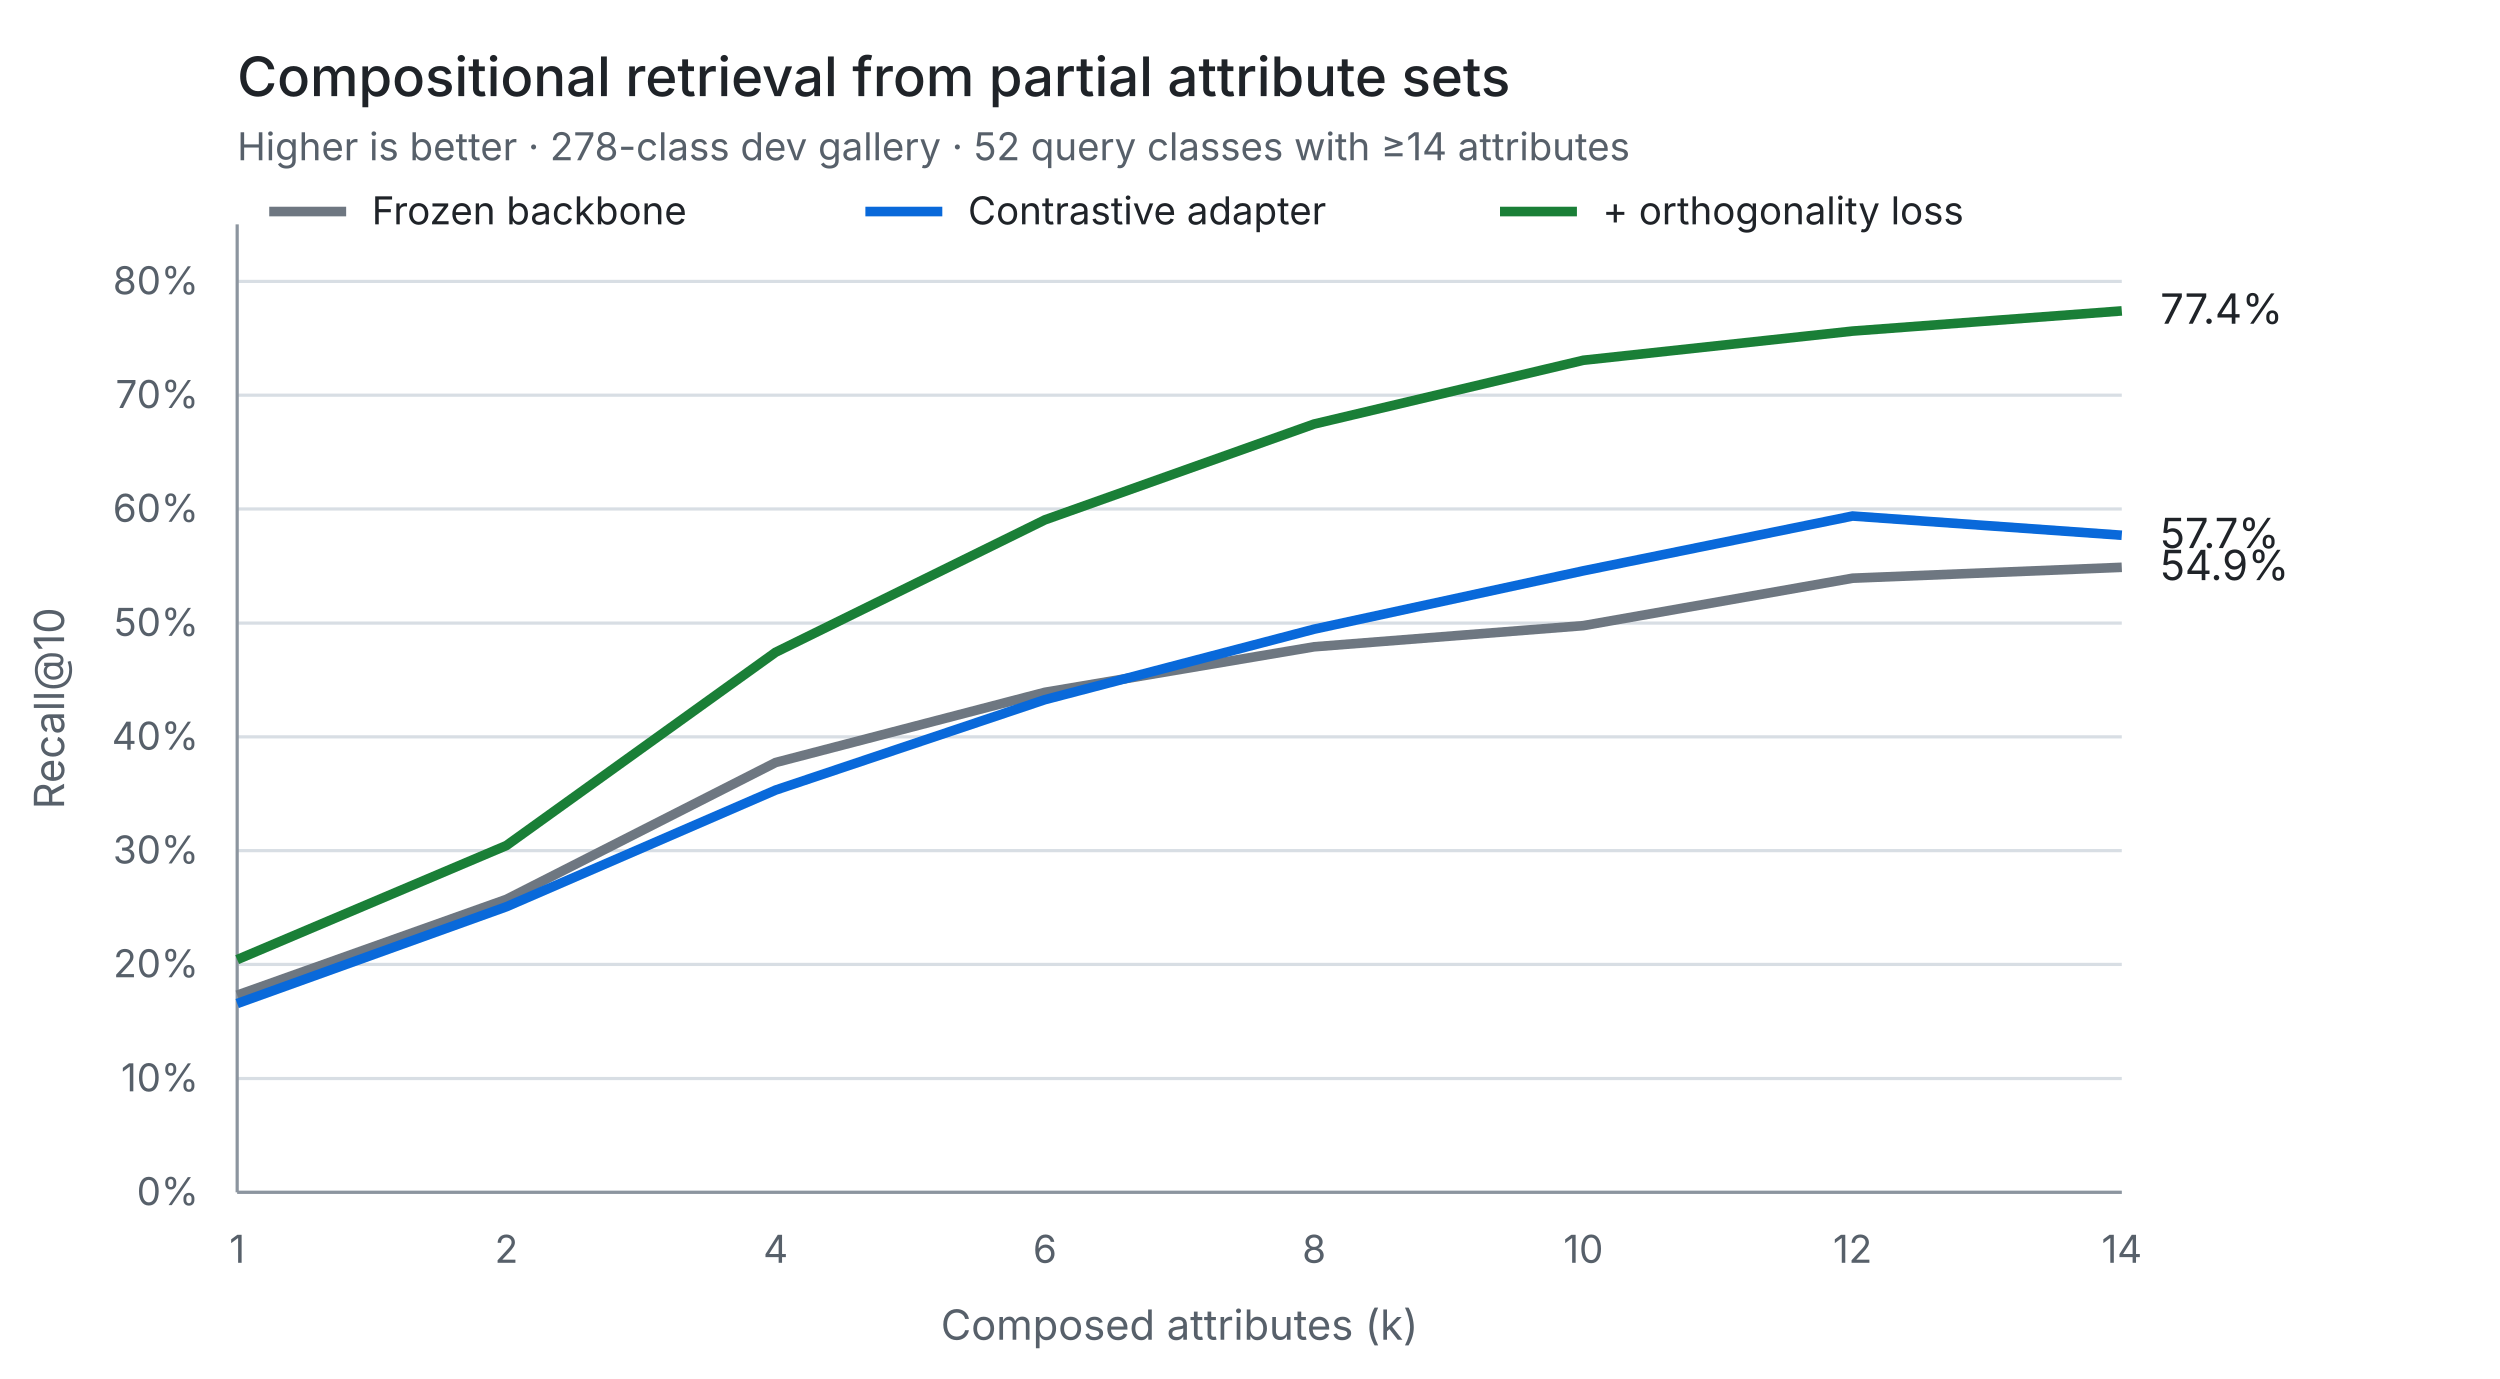
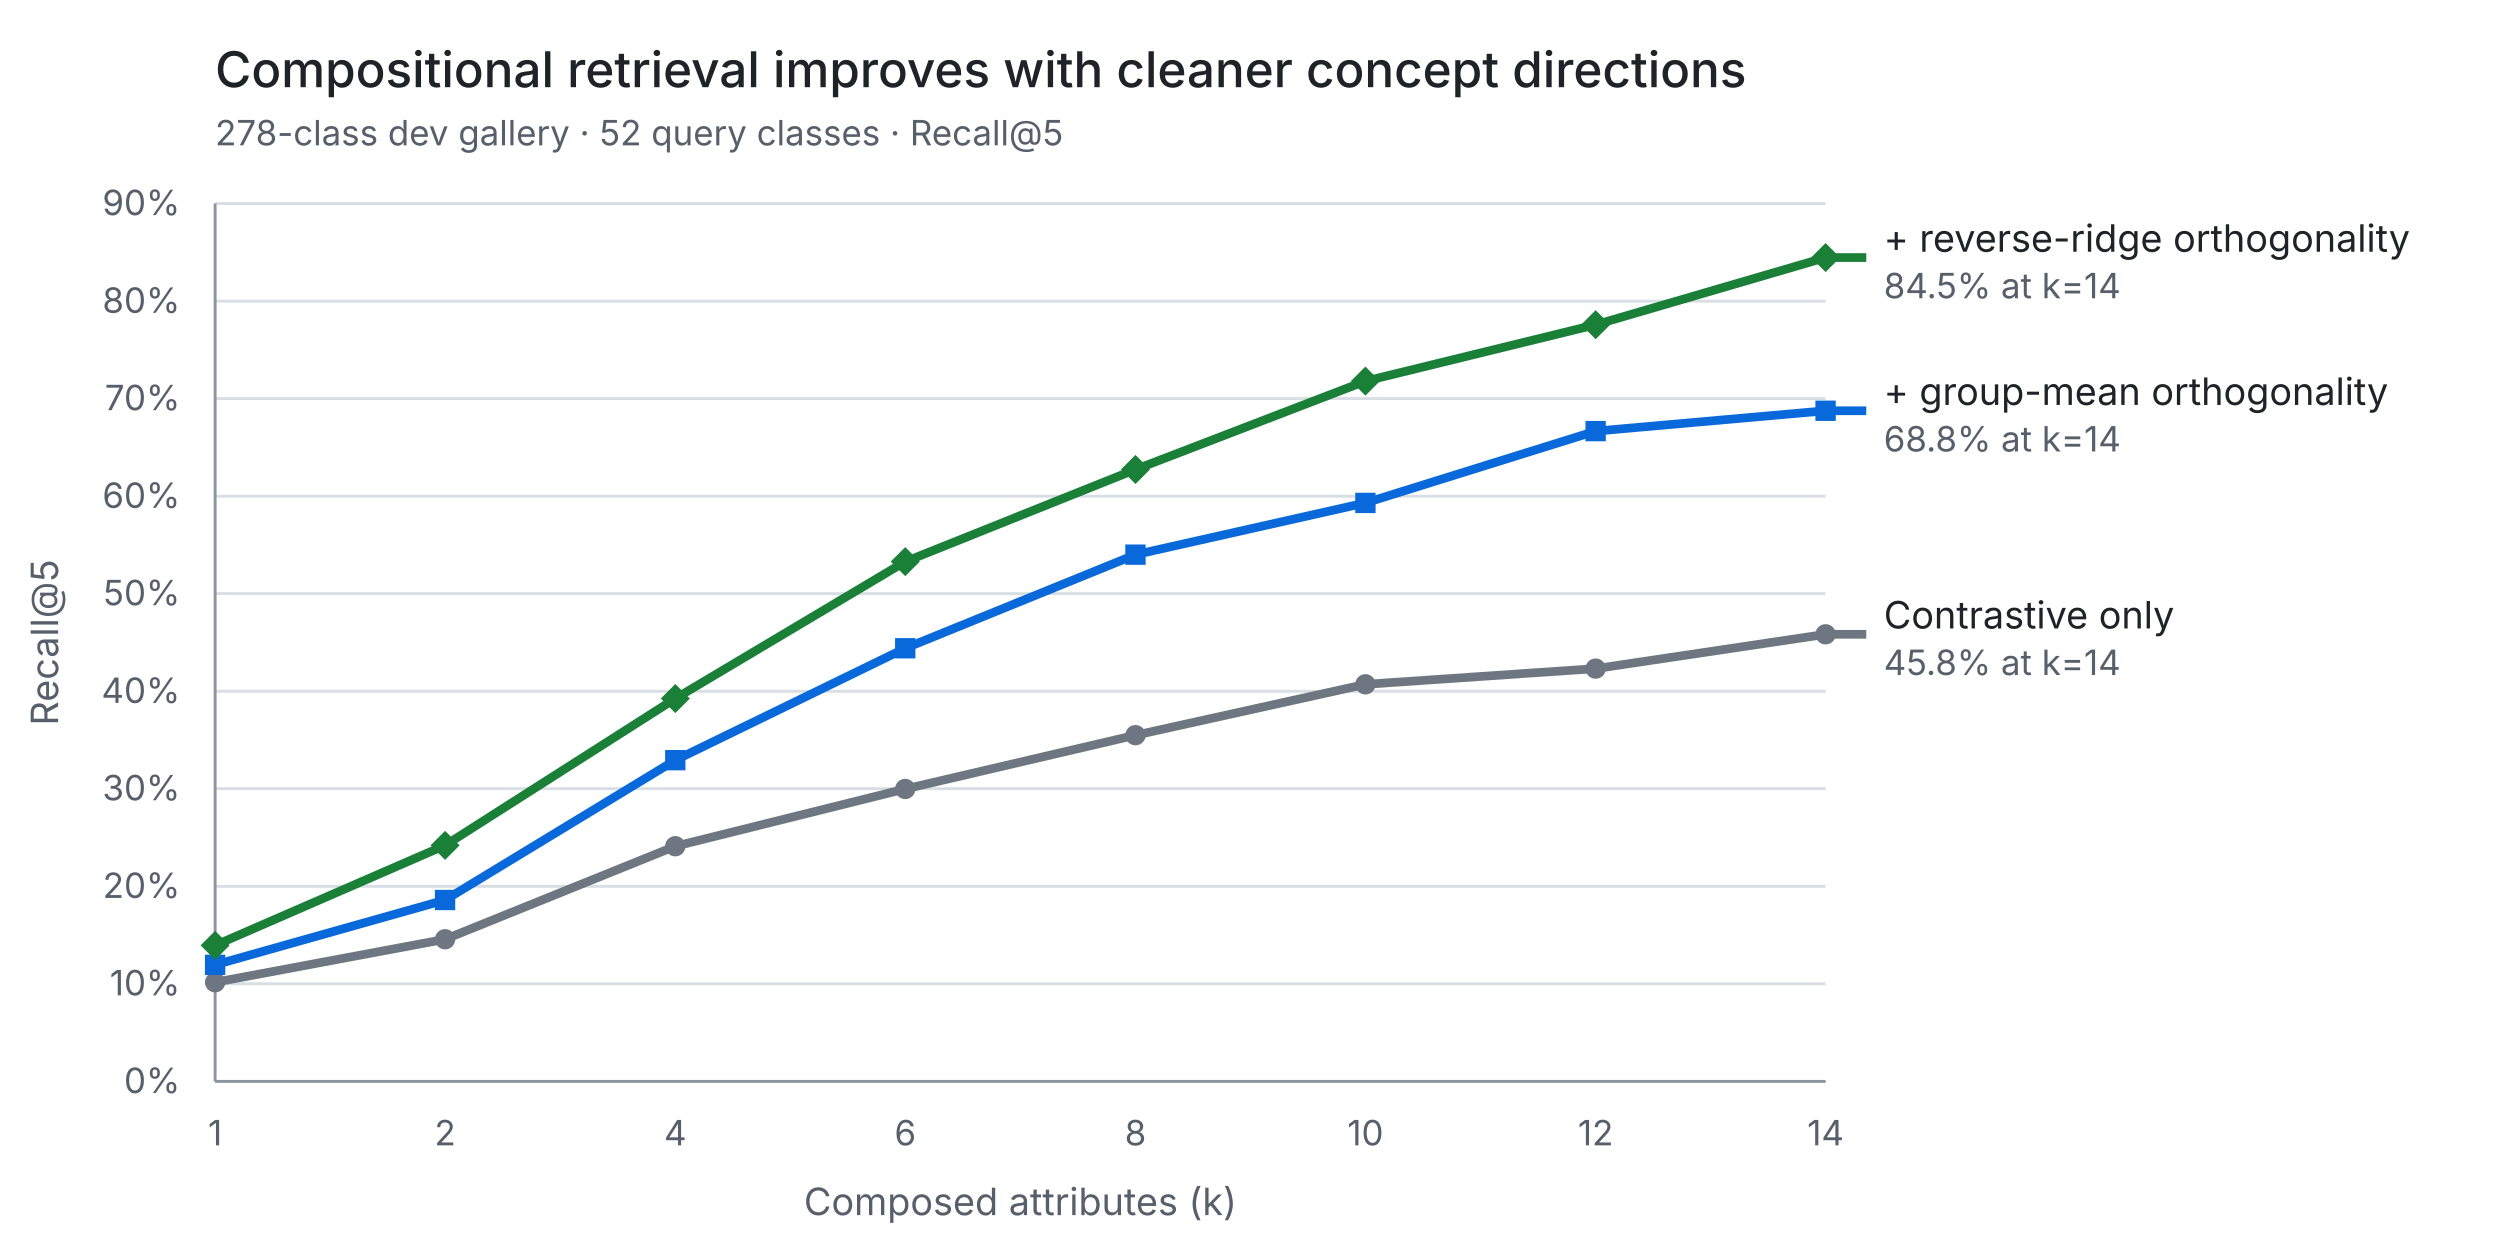
- <svg xmlns="http://www.w3.org/2000/svg" width="780" height="430" viewBox="0 0 780 430" role="img" aria-labelledby="title desc">
+ <svg xmlns="http://www.w3.org/2000/svg" width="860" height="430" viewBox="0 0 860 430" role="img" aria-labelledby="title desc">
  <style>
.text{fill:#1f2328;font-family:-apple-system,BlinkMacSystemFont,Segoe UI,sans-serif}
.muted{fill:#57606a}.grid{stroke:#d8dee4;stroke-width:1}.axis{stroke:#8c959f;stroke-width:1}
- .frozen{stroke:#6e7781}.point.frozen{fill:#6e7781}.contrastive{stroke:#0969da}.point.contrastive{fill:#0969da}
- .orth{stroke:#1a7f37}.point.orth{fill:#1a7f37}.series{fill:none;stroke-width:3}
- .point{stroke-width:0}.label{font-size:13px}.small{font-size:12px}.title{font-size:17px;font-weight:500}
- @media(prefers-color-scheme:dark){.text{fill:#e6edf3}.muted{fill:#9da7b1}.grid{stroke:#30363d}.axis{stroke:#6e7681}.frozen{stroke:#9da7b1}.point.frozen{fill:#9da7b1}.contrastive{stroke:#58a6ff}.point.contrastive{fill:#58a6ff}.orth{stroke:#3fb950}.point.orth{fill:#3fb950}}
+ .contrastive{stroke:#6e7781}.point.contrastive{fill:#6e7781}
+ .groupmean{stroke:#0969da}.point.groupmean{fill:#0969da}
+ .reverse{stroke:#1a7f37}.point.reverse{fill:#1a7f37}
+ .series{fill:none;stroke-width:3}.point{stroke-width:0}
+ .label{font-size:13px}.small{font-size:12px}.title{font-size:17px;font-weight:500}
+ @media(prefers-color-scheme:dark){.text{fill:#e6edf3}.muted{fill:#9da7b1}.grid{stroke:#30363d}.axis{stroke:#6e7681}.contrastive{stroke:#9da7b1}.point.contrastive{fill:#9da7b1}.groupmean{stroke:#58a6ff}.point.groupmean{fill:#58a6ff}.reverse{stroke:#3fb950}.point.reverse{fill:#3fb950}}
</style>
-   <text class="text title" x="74" y="30">Compositional retrieval from partial attribute sets</text>
-   <text class="text muted small" x="74" y="50">Higher is better · 278-class dev gallery · 52 query classes with ≥14 attributes</text>
-   <line class="grid" x1="74" y1="372.0" x2="662" y2="372.0" />
+   <text class="text title" x="74" y="30">Compositional retrieval improves with cleaner concept directions</text>
+   <text class="text muted small" x="74" y="50">278-class dev gallery · 52 query classes · Recall@5</text>
+   <line class="grid" x1="74" y1="372.0" x2="628" y2="372.0" />
  <text class="text muted small" x="62" y="376.0" text-anchor="end">0%</text>
-   <line class="grid" x1="74" y1="336.5" x2="662" y2="336.5" />
-   <text class="text muted small" x="62" y="340.5" text-anchor="end">10%</text>
-   <line class="grid" x1="74" y1="300.9" x2="662" y2="300.9" />
-   <text class="text muted small" x="62" y="304.9" text-anchor="end">20%</text>
-   <line class="grid" x1="74" y1="265.4" x2="662" y2="265.4" />
-   <text class="text muted small" x="62" y="269.4" text-anchor="end">30%</text>
-   <line class="grid" x1="74" y1="229.9" x2="662" y2="229.9" />
-   <text class="text muted small" x="62" y="233.9" text-anchor="end">40%</text>
-   <line class="grid" x1="74" y1="194.4" x2="662" y2="194.4" />
-   <text class="text muted small" x="62" y="198.4" text-anchor="end">50%</text>
-   <line class="grid" x1="74" y1="158.8" x2="662" y2="158.8" />
-   <text class="text muted small" x="62" y="162.8" text-anchor="end">60%</text>
-   <line class="grid" x1="74" y1="123.3" x2="662" y2="123.3" />
-   <text class="text muted small" x="62" y="127.3" text-anchor="end">70%</text>
-   <line class="grid" x1="74" y1="87.8" x2="662" y2="87.8" />
-   <text class="text muted small" x="62" y="91.8" text-anchor="end">80%</text>
+   <line class="grid" x1="74" y1="338.4" x2="628" y2="338.4" />
+   <text class="text muted small" x="62" y="342.4" text-anchor="end">10%</text>
+   <line class="grid" x1="74" y1="304.9" x2="628" y2="304.9" />
+   <text class="text muted small" x="62" y="308.9" text-anchor="end">20%</text>
+   <line class="grid" x1="74" y1="271.3" x2="628" y2="271.3" />
+   <text class="text muted small" x="62" y="275.3" text-anchor="end">30%</text>
+   <line class="grid" x1="74" y1="237.8" x2="628" y2="237.8" />
+   <text class="text muted small" x="62" y="241.8" text-anchor="end">40%</text>
+   <line class="grid" x1="74" y1="204.2" x2="628" y2="204.2" />
+   <text class="text muted small" x="62" y="208.2" text-anchor="end">50%</text>
+   <line class="grid" x1="74" y1="170.7" x2="628" y2="170.7" />
+   <text class="text muted small" x="62" y="174.7" text-anchor="end">60%</text>
+   <line class="grid" x1="74" y1="137.1" x2="628" y2="137.1" />
+   <text class="text muted small" x="62" y="141.1" text-anchor="end">70%</text>
+   <line class="grid" x1="74" y1="103.6" x2="628" y2="103.6" />
+   <text class="text muted small" x="62" y="107.6" text-anchor="end">80%</text>
+   <line class="grid" x1="74" y1="70.0" x2="628" y2="70.0" />
+   <text class="text muted small" x="62" y="74.0" text-anchor="end">90%</text>
  <line class="axis" x1="74" y1="70" x2="74" y2="372" />
-   <line class="axis" x1="74" y1="372" x2="662" y2="372" />
+   <line class="axis" x1="74" y1="372" x2="628" y2="372" />
  <text class="text muted small" x="74.0" y="394" text-anchor="middle">1</text>
-   <text class="text muted small" x="158.0" y="394" text-anchor="middle">2</text>
-   <text class="text muted small" x="242.0" y="394" text-anchor="middle">4</text>
-   <text class="text muted small" x="326.0" y="394" text-anchor="middle">6</text>
-   <text class="text muted small" x="410.0" y="394" text-anchor="middle">8</text>
-   <text class="text muted small" x="494.0" y="394" text-anchor="middle">10</text>
-   <text class="text muted small" x="578.0" y="394" text-anchor="middle">12</text>
-   <text class="text muted small" x="662.0" y="394" text-anchor="middle">14</text>
-   <text class="text muted label" x="368.0" y="418" text-anchor="middle">Composed attributes (k)</text>
-   <text class="text muted label" transform="translate(20 221.0) rotate(-90)" text-anchor="middle">Recall@10</text>
-   <path class="series frozen" d="M 74.0 310.5 L 158.0 280.6 L 242.0 237.9 L 326.0 216.0 L 410.0 201.8 L 494.0 195.2 L 578.0 180.4 L 662.0 177.0" />
-   <text class="text label" x="674" y="181.0">54.9%</text>
-   <path class="series contrastive" d="M 74.0 313.1 L 158.0 282.9 L 242.0 246.5 L 326.0 218.3 L 410.0 196.3 L 494.0 178.1 L 578.0 161.0 L 662.0 167.0" />
-   <text class="text label" x="674" y="171.0">57.7%</text>
-   <path class="series orth" d="M 74.0 299.4 L 158.0 263.8 L 242.0 203.5 L 326.0 162.2 L 410.0 132.3 L 494.0 112.4 L 578.0 103.3 L 662.0 97.0" />
-   <text class="text label" x="674" y="101.0">77.4%</text>
-   <line class="series frozen" x1="84" y1="66" x2="108" y2="66" />
-   <text class="text small" x="116" y="70.0">Frozen backbone</text>
-   <line class="series contrastive" x1="270" y1="66" x2="294" y2="66" />
-   <text class="text small" x="302" y="70.0">Contrastive adapter</text>
-   <line class="series orth" x1="468" y1="66" x2="492" y2="66" />
-   <text class="text small" x="500" y="70.0">+ orthogonality loss</text>
+   <text class="text muted small" x="153.1" y="394" text-anchor="middle">2</text>
+   <text class="text muted small" x="232.3" y="394" text-anchor="middle">4</text>
+   <text class="text muted small" x="311.4" y="394" text-anchor="middle">6</text>
+   <text class="text muted small" x="390.6" y="394" text-anchor="middle">8</text>
+   <text class="text muted small" x="469.7" y="394" text-anchor="middle">10</text>
+   <text class="text muted small" x="548.9" y="394" text-anchor="middle">12</text>
+   <text class="text muted small" x="628.0" y="394" text-anchor="middle">14</text>
+   <text class="text muted label" x="351.0" y="418" text-anchor="middle">Composed attributes (k)</text>
+   <text class="text muted label" transform="translate(20 221.0) rotate(-90)" text-anchor="middle">Recall@5</text>
+   <path class="series contrastive" d="M 74.0 337.9 L 153.1 323.1 L 232.3 291.1 L 311.4 271.4 L 390.6 252.9 L 469.7 235.4 L 548.9 230.0 L 628.0 218.2" />
+   <circle class="point contrastive" cx="74.0" cy="337.9" r="3.5" />
+   <circle class="point contrastive" cx="153.1" cy="323.1" r="3.5" />
+   <circle class="point contrastive" cx="232.3" cy="291.1" r="3.5" />
+   <circle class="point contrastive" cx="311.4" cy="271.4" r="3.5" />
+   <circle class="point contrastive" cx="390.6" cy="252.9" r="3.5" />
+   <circle class="point contrastive" cx="469.7" cy="235.4" r="3.5" />
+   <circle class="point contrastive" cx="548.9" cy="230.0" r="3.5" />
+   <circle class="point contrastive" cx="628.0" cy="218.2" r="3.5" />
+   <line class="series contrastive" x1="628" y1="218.2" x2="642" y2="218.2" />
+   <text class="text label" x="648" y="216.2">Contrastive only</text>
+   <text class="text muted small" x="648" y="232.2">45.8% at k=14</text>
+   <path class="series groupmean" d="M 74.0 331.9 L 153.1 309.6 L 232.3 261.5 L 311.4 223.0 L 390.6 190.8 L 469.7 173.0 L 548.9 148.3 L 628.0 141.3" />
+   <rect class="point groupmean" x="70.5" y="328.4" width="7" height="7" />
+   <rect class="point groupmean" x="149.6" y="306.1" width="7" height="7" />
+   <rect class="point groupmean" x="228.8" y="258.0" width="7" height="7" />
+   <rect class="point groupmean" x="307.9" y="219.5" width="7" height="7" />
+   <rect class="point groupmean" x="387.1" y="187.3" width="7" height="7" />
+   <rect class="point groupmean" x="466.2" y="169.5" width="7" height="7" />
+   <rect class="point groupmean" x="545.4" y="144.8" width="7" height="7" />
+   <rect class="point groupmean" x="624.5" y="137.8" width="7" height="7" />
+   <line class="series groupmean" x1="628" y1="141.3" x2="642" y2="141.3" />
+   <text class="text label" x="648" y="139.3">+ group-mean orthogonality</text>
+   <text class="text muted small" x="648" y="155.3">68.8% at k=14</text>
+   <path class="series reverse" d="M 74.0 325.2 L 153.1 290.8 L 232.3 240.3 L 311.4 193.2 L 390.6 161.5 L 469.7 131.1 L 548.9 111.7 L 628.0 88.6" />
+   <path class="point reverse" d="M 74.0 320.2 L 79.0 325.2 L 74.0 330.2 L 69.0 325.2 Z" />
+   <path class="point reverse" d="M 153.1 285.8 L 158.1 290.8 L 153.1 295.8 L 148.1 290.8 Z" />
+   <path class="point reverse" d="M 232.3 235.3 L 237.3 240.3 L 232.3 245.3 L 227.3 240.3 Z" />
+   <path class="point reverse" d="M 311.4 188.2 L 316.4 193.2 L 311.4 198.2 L 306.4 193.2 Z" />
+   <path class="point reverse" d="M 390.6 156.5 L 395.6 161.5 L 390.6 166.5 L 385.6 161.5 Z" />
+   <path class="point reverse" d="M 469.7 126.1 L 474.7 131.1 L 469.7 136.1 L 464.7 131.1 Z" />
+   <path class="point reverse" d="M 548.9 106.7 L 553.9 111.7 L 548.9 116.7 L 543.9 111.7 Z" />
+   <path class="point reverse" d="M 628.0 83.6 L 633.0 88.6 L 628.0 93.6 L 623.0 88.6 Z" />
+   <line class="series reverse" x1="628" y1="88.6" x2="642" y2="88.6" />
+   <text class="text label" x="648" y="86.6">+ reverse-ridge orthogonality</text>
+   <text class="text muted small" x="648" y="102.6">84.5% at k=14</text>
</svg>
